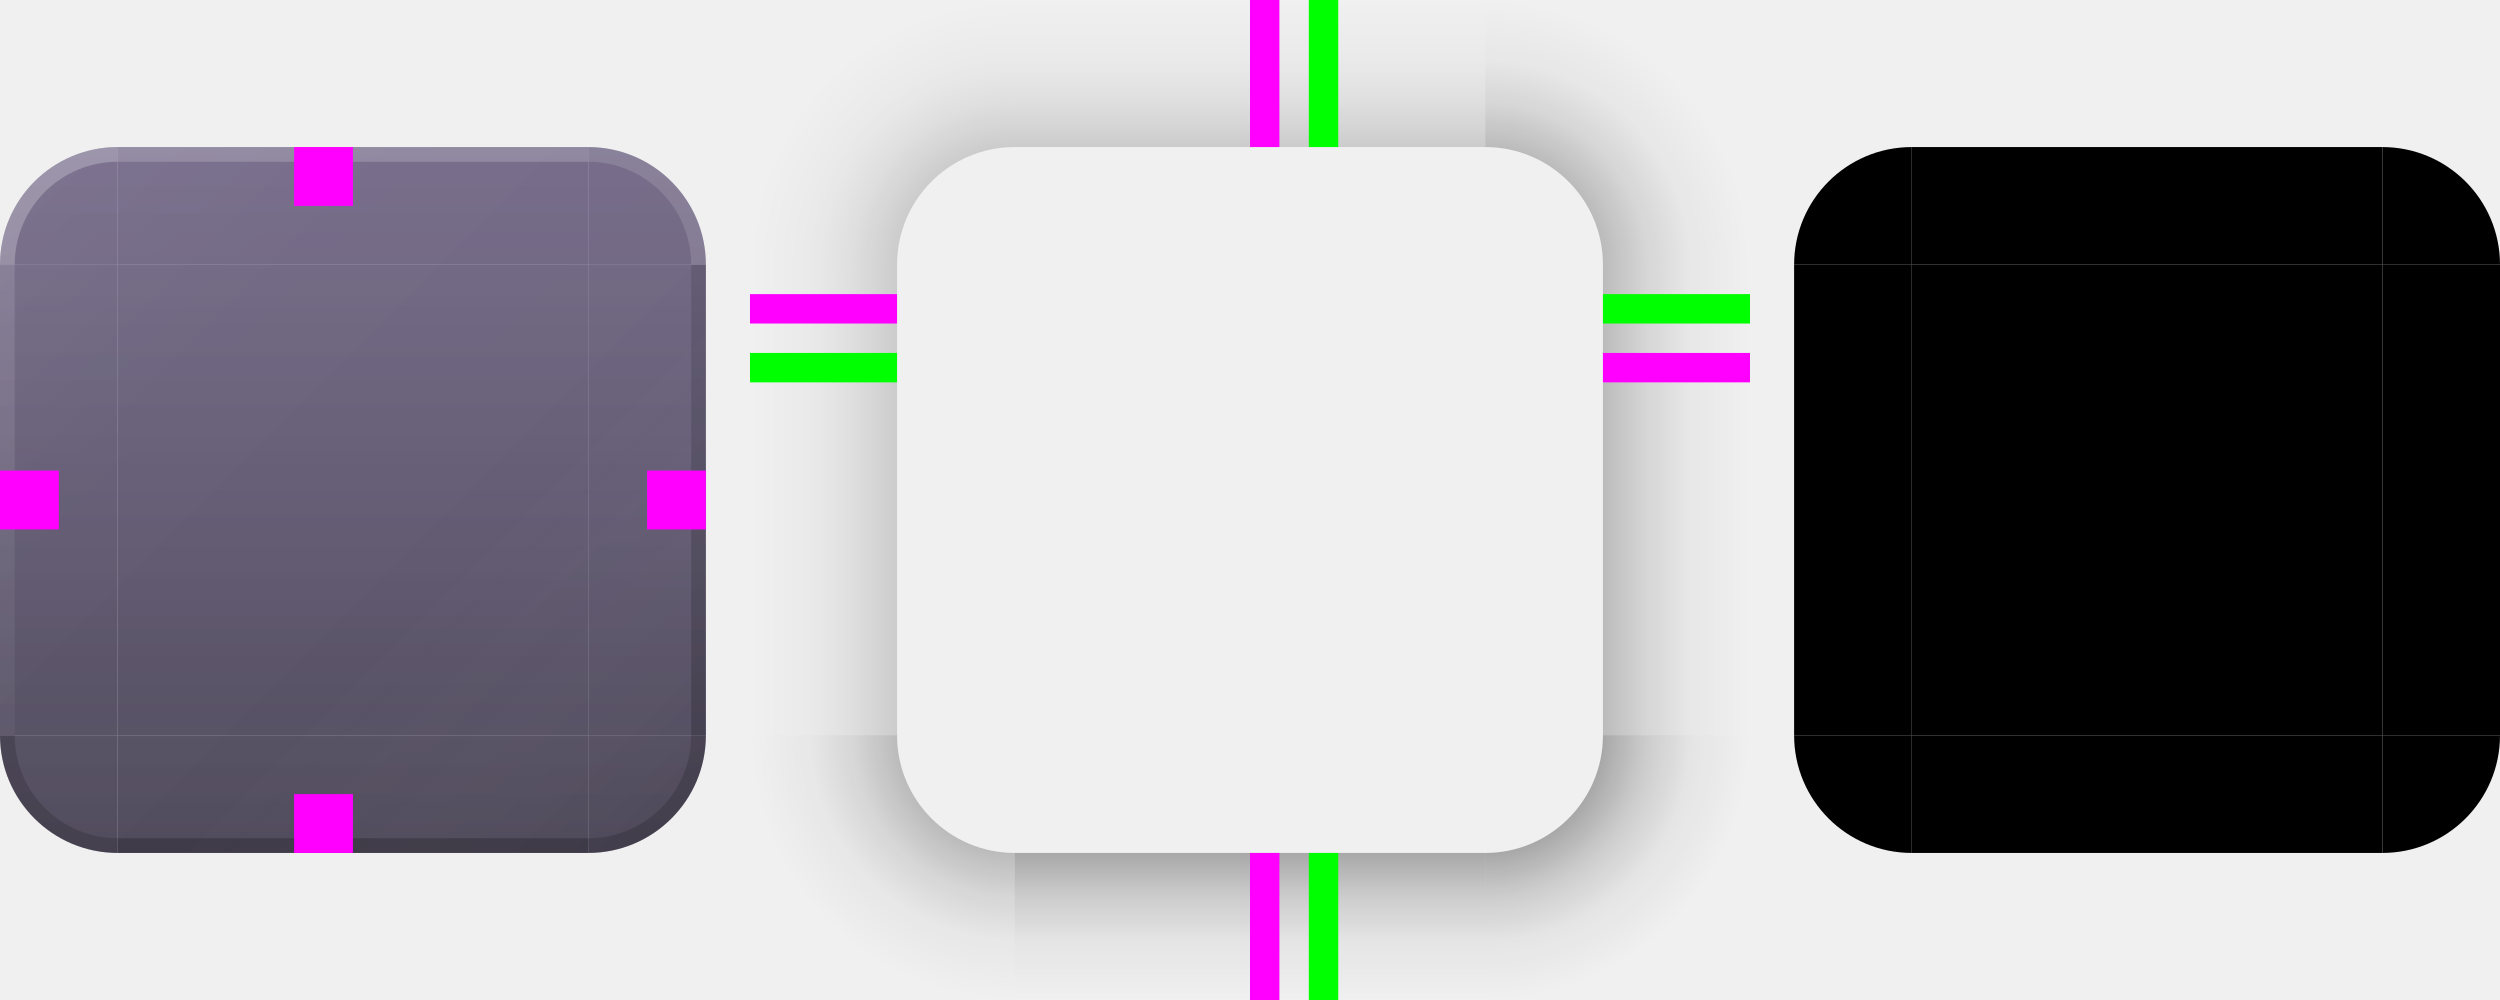
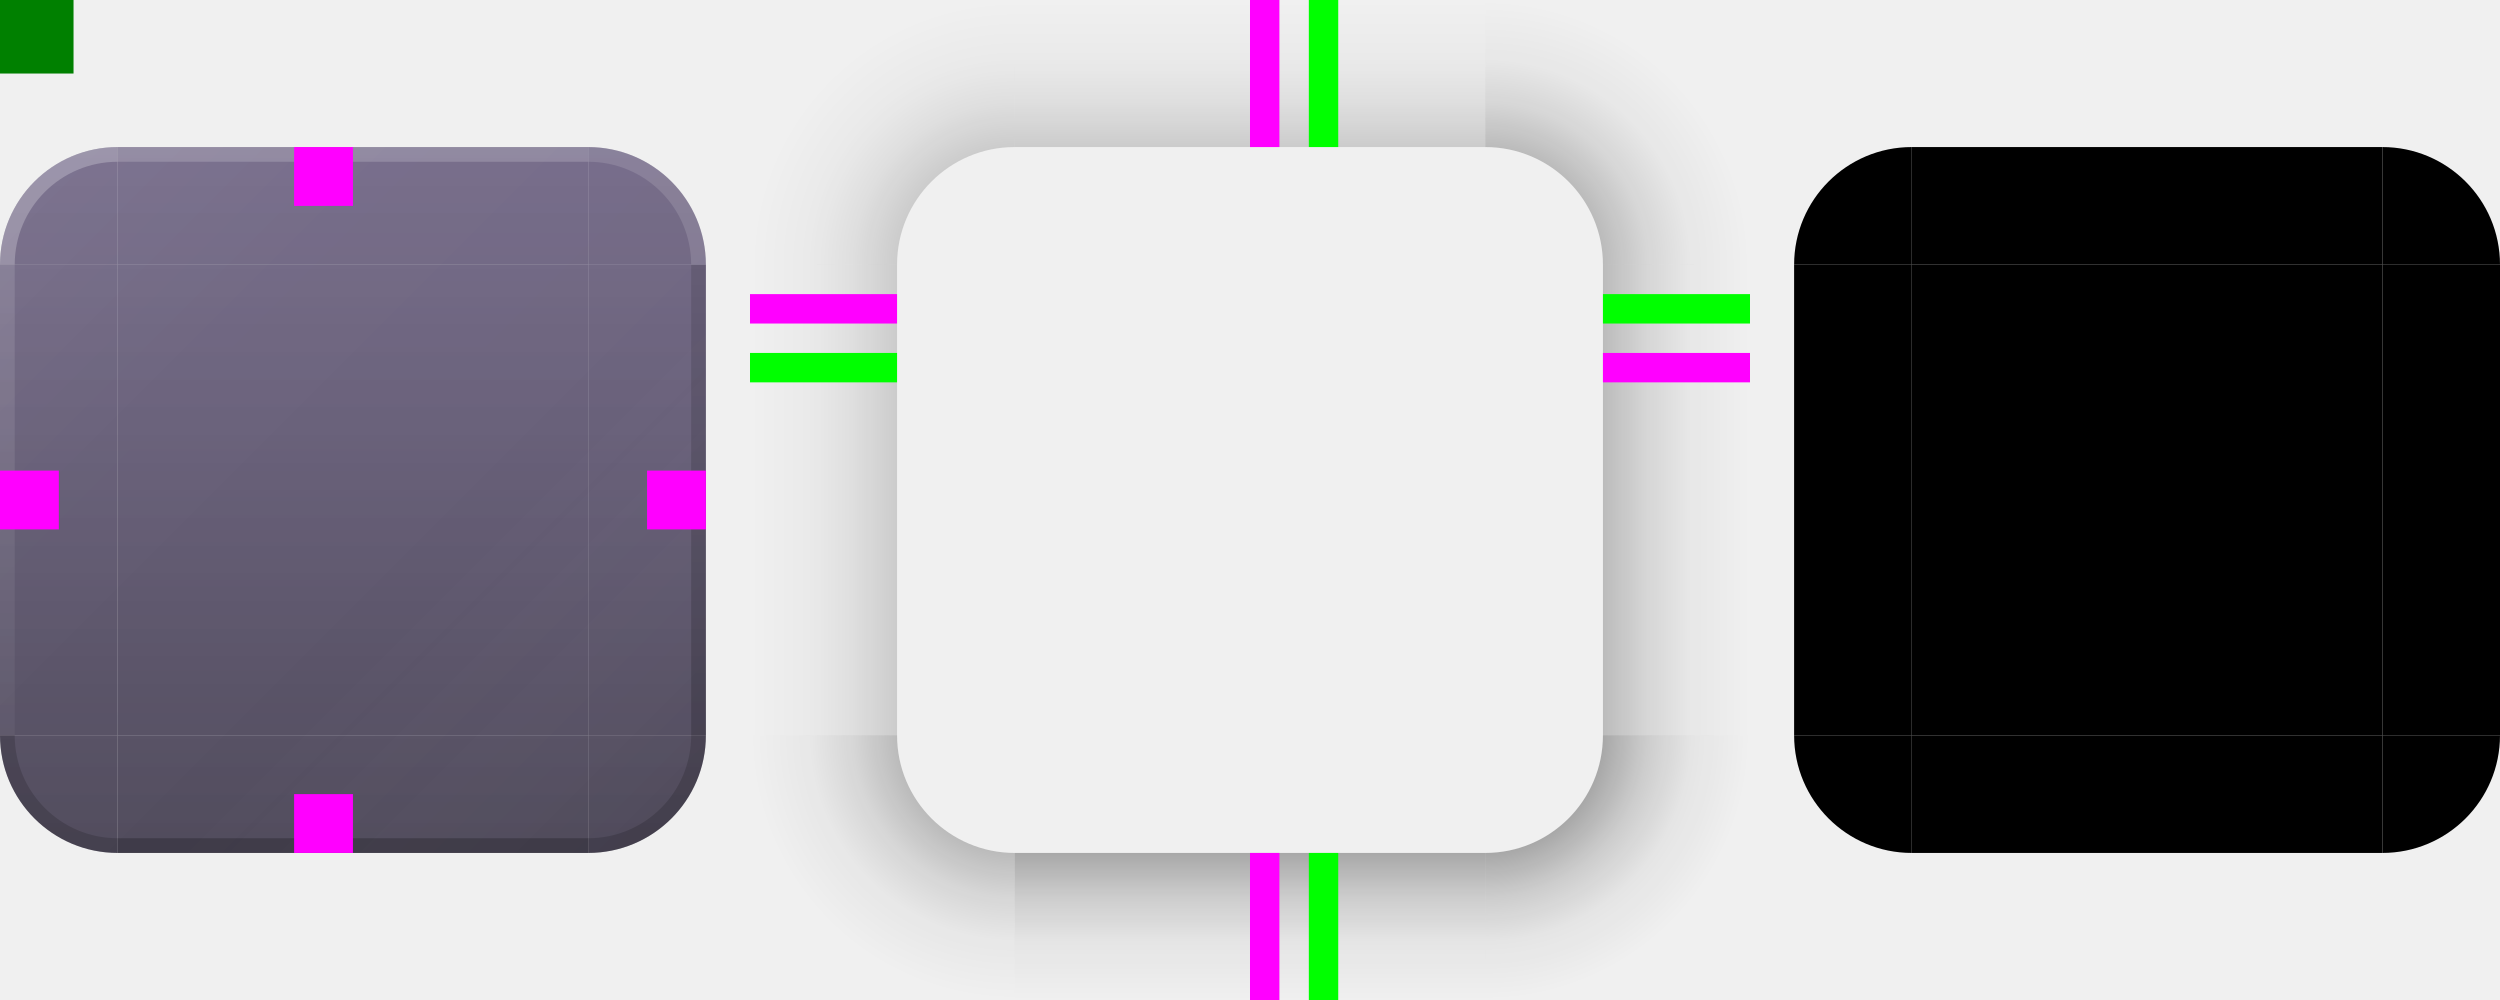
<svg xmlns="http://www.w3.org/2000/svg" version="1.1" width="170" height="68" viewBox="0 0 170 68">
  <defs>
    <linearGradient id="nx-fill" gradientUnits="userSpaceOnUse" x1="0" y1="10" x2="0" y2="58">
      <stop offset="0.0" stop-color="#2e1e4e" stop-opacity="0.62" />
      <stop offset="1.0" stop-color="#120b22" stop-opacity="0.72" />
    </linearGradient>
    <linearGradient id="nx-sheen" gradientUnits="userSpaceOnUse" x1="0" y1="10" x2="48" y2="58">
      <stop offset="0.0" stop-color="#ffffff" stop-opacity="0.055" />
      <stop offset="0.3" stop-color="#ffffff" stop-opacity="0.014" />
      <stop offset="0.62" stop-color="#ffffff" stop-opacity="0.0" />
      <stop offset="1.0" stop-color="#000000" stop-opacity="0.06" />
    </linearGradient>
    <linearGradient id="nx-edge-v" gradientUnits="userSpaceOnUse" x1="0" y1="10" x2="0" y2="58">
      <stop offset="0.0" stop-color="#ffffff" stop-opacity="0.14" />
      <stop offset="1.0" stop-color="#ffffff" stop-opacity="0.02" />
    </linearGradient>
    <linearGradient id="nx-edge-vr" gradientUnits="userSpaceOnUse" x1="0" y1="10" x2="0" y2="58">
      <stop offset="0.0" stop-color="#000000" stop-opacity="0.1" />
      <stop offset="1.0" stop-color="#000000" stop-opacity="0.2" />
    </linearGradient>
    <linearGradient id="nx-fill-thick" gradientUnits="userSpaceOnUse" x1="0" y1="82" x2="0" y2="114">
      <stop offset="0.0" stop-color="#2e1e4e" stop-opacity="0.62" />
      <stop offset="1.0" stop-color="#120b22" stop-opacity="0.72" />
    </linearGradient>
    <linearGradient id="nx-sh-top" gradientUnits="userSpaceOnUse" x1="0" y1="10" x2="0" y2="0">
      <stop offset="0.0" stop-color="#000000" stop-opacity="0.15" />
      <stop offset="0.3" stop-color="#000000" stop-opacity="0.073" />
      <stop offset="0.6" stop-color="#000000" stop-opacity="0.024" />
      <stop offset="1.0" stop-color="#000000" stop-opacity="0.0" />
    </linearGradient>
    <linearGradient id="nx-sh-bottom" gradientUnits="userSpaceOnUse" x1="0" y1="58" x2="0" y2="68">
      <stop offset="0.0" stop-color="#000000" stop-opacity="0.3" />
      <stop offset="0.3" stop-color="#000000" stop-opacity="0.147" />
      <stop offset="0.6" stop-color="#000000" stop-opacity="0.048" />
      <stop offset="1.0" stop-color="#000000" stop-opacity="0.0" />
    </linearGradient>
    <linearGradient id="nx-sh-left" gradientUnits="userSpaceOnUse" x1="61" y1="0" x2="51" y2="0">
      <stop offset="0.0" stop-color="#000000" stop-opacity="0.15" />
      <stop offset="0.3" stop-color="#000000" stop-opacity="0.073" />
      <stop offset="0.6" stop-color="#000000" stop-opacity="0.024" />
      <stop offset="1.0" stop-color="#000000" stop-opacity="0.0" />
    </linearGradient>
    <linearGradient id="nx-sh-right" gradientUnits="userSpaceOnUse" x1="109" y1="0" x2="119" y2="0">
      <stop offset="0.0" stop-color="#000000" stop-opacity="0.22" />
      <stop offset="0.3" stop-color="#000000" stop-opacity="0.108" />
      <stop offset="0.6" stop-color="#000000" stop-opacity="0.035" />
      <stop offset="1.0" stop-color="#000000" stop-opacity="0.0" />
    </linearGradient>
    <radialGradient id="nx-shc-topleft" gradientUnits="userSpaceOnUse" cx="69" cy="18" r="18">
      <stop offset="0" stop-color="#000000" stop-opacity="0.15" />
      <stop offset="0.444" stop-color="#000000" stop-opacity="0.15" />
      <stop offset="0.611" stop-color="#000000" stop-opacity="0.073" />
      <stop offset="0.778" stop-color="#000000" stop-opacity="0.024" />
      <stop offset="1.0" stop-color="#000000" stop-opacity="0.0" />
    </radialGradient>
    <radialGradient id="nx-shc-topright" gradientUnits="userSpaceOnUse" cx="101" cy="18" r="18">
      <stop offset="0" stop-color="#000000" stop-opacity="0.22" />
      <stop offset="0.444" stop-color="#000000" stop-opacity="0.22" />
      <stop offset="0.611" stop-color="#000000" stop-opacity="0.108" />
      <stop offset="0.778" stop-color="#000000" stop-opacity="0.035" />
      <stop offset="1.0" stop-color="#000000" stop-opacity="0.0" />
    </radialGradient>
    <radialGradient id="nx-shc-bottomleft" gradientUnits="userSpaceOnUse" cx="69" cy="50" r="18">
      <stop offset="0" stop-color="#000000" stop-opacity="0.22" />
      <stop offset="0.444" stop-color="#000000" stop-opacity="0.22" />
      <stop offset="0.611" stop-color="#000000" stop-opacity="0.108" />
      <stop offset="0.778" stop-color="#000000" stop-opacity="0.035" />
      <stop offset="1.0" stop-color="#000000" stop-opacity="0.0" />
    </radialGradient>
    <radialGradient id="nx-shc-bottomright" gradientUnits="userSpaceOnUse" cx="101" cy="50" r="18">
      <stop offset="0" stop-color="#000000" stop-opacity="0.3" />
      <stop offset="0.444" stop-color="#000000" stop-opacity="0.3" />
      <stop offset="0.611" stop-color="#000000" stop-opacity="0.147" />
      <stop offset="0.778" stop-color="#000000" stop-opacity="0.048" />
      <stop offset="1.0" stop-color="#000000" stop-opacity="0.0" />
    </radialGradient>
  </defs>
  <g id="topleft">
    <path d="M 0,18 H 8 V 10 A 8,8 0 0 0 0,18 Z" fill="url(#nx-fill)" />
    <path d="M 0,18 H 8 V 10 A 8,8 0 0 0 0,18 Z" fill="url(#nx-sheen)" />
    <path d="M 8,10 A 8,8 0 0 0 0,18 H 1 A 7,7 0 0 1 8,11 Z" fill="#ffffff" fill-opacity="0.240" />
  </g>
  <g id="top">
    <rect x="8" y="10" width="32" height="8" fill="url(#nx-fill)" />
    <rect x="8" y="10" width="32" height="8" fill="url(#nx-sheen)" />
    <rect x="8" y="10" width="32" height="1" fill="#ffffff" fill-opacity="0.180" />
  </g>
  <g id="topright">
    <path d="M 40,10 V 18 H 48 A 8,8 0 0 0 40,10 Z" fill="url(#nx-fill)" />
    <path d="M 40,10 V 18 H 48 A 8,8 0 0 0 40,10 Z" fill="url(#nx-sheen)" />
    <path d="M 48,18 A 8,8 0 0 0 40,10 V 11 A 7,7 0 0 1 47,18 Z" fill="#ffffff" fill-opacity="0.130" />
  </g>
  <g id="left">
    <rect x="0" y="18" width="8" height="32" fill="url(#nx-fill)" />
    <rect x="0" y="18" width="8" height="32" fill="url(#nx-sheen)" />
    <rect x="0" y="18" width="1" height="32" fill="url(#nx-edge-v)" />
  </g>
  <g id="center">
    <rect x="8" y="18" width="32" height="32" fill="url(#nx-fill)" />
    <rect x="8" y="18" width="32" height="32" fill="url(#nx-sheen)" />
  </g>
  <g id="right">
    <rect x="40" y="18" width="8" height="32" fill="url(#nx-fill)" />
    <rect x="40" y="18" width="8" height="32" fill="url(#nx-sheen)" />
    <rect x="47" y="18" width="1" height="32" fill="url(#nx-edge-vr)" />
  </g>
  <g id="bottomleft">
    <path d="M 8,58 V 50 H 0 A 8,8 0 0 0 8,58 Z" fill="url(#nx-fill)" />
    <path d="M 8,58 V 50 H 0 A 8,8 0 0 0 8,58 Z" fill="url(#nx-sheen)" />
    <path d="M 0,50 A 8,8 0 0 0 8,58 V 57 A 7,7 0 0 1 1,50 Z" fill="#000000" fill-opacity="0.16" />
  </g>
  <g id="bottom">
    <rect x="8" y="50" width="32" height="8" fill="url(#nx-fill)" />
    <rect x="8" y="50" width="32" height="8" fill="url(#nx-sheen)" />
    <rect x="8" y="57" width="32" height="1" fill="#000000" fill-opacity="0.22" />
  </g>
  <g id="bottomright">
    <path d="M 40,58 V 50 H 48 A 8,8 0 0 1 40,58 Z" fill="url(#nx-fill)" />
    <path d="M 40,58 V 50 H 48 A 8,8 0 0 1 40,58 Z" fill="url(#nx-sheen)" />
    <path d="M 48,50 A 8,8 0 0 1 40,58 V 57 A 7,7 0 0 0 47,50 Z" fill="#000000" fill-opacity="0.16" />
  </g>
+   <rect id="hint-stretch-borders" x="0" y="0" width="5" height="5" fill="#008000" />
  <rect id="hint-top-margin" x="20" y="10" width="4" height="4" fill="#ff00ff" />
  <rect id="hint-bottom-margin" x="20" y="54" width="4" height="4" fill="#ff00ff" />
  <rect id="hint-left-margin" x="0" y="32" width="4" height="4" fill="#ff00ff" />
  <rect id="hint-right-margin" x="44" y="32" width="4" height="4" fill="#ff00ff" />
  <rect id="hint-top-inset" x="20" y="10" width="4" height="0" fill="#00ff00" />
  <rect id="hint-bottom-inset" x="20" y="58" width="4" height="0" fill="#00ff00" />
  <rect id="hint-left-inset" x="0" y="32" width="0" height="4" fill="#00ff00" />
  <rect id="hint-right-inset" x="48" y="32" width="0" height="4" fill="#00ff00" />
  <rect id="thick-center" x="8" y="82" width="32" height="32" fill="url(#nx-fill-thick)" />
  <rect id="thick-hint-top-margin" x="8" y="74" width="4" height="8" fill="#800080" />
  <rect id="thick-hint-bottom-margin" x="16" y="114" width="4" height="8" fill="#800080" />
  <rect id="thick-hint-left-margin" x="0" y="82" width="8" height="4" fill="#800080" />
  <rect id="thick-hint-right-margin" x="48" y="82" width="8" height="4" fill="#800080" />
  <path id="mask-topleft" d="M 122,18 H 130 V 10 A 8,8 0 0 0 122,18 Z" fill="#000000" />
  <rect id="mask-top" x="130" y="10" width="32" height="8" fill="#000000" />
  <path id="mask-topright" d="M 162,10 V 18 H 170 A 8,8 0 0 0 162,10 Z" fill="#000000" />
  <rect id="mask-left" x="122" y="18" width="8" height="32" fill="#000000" />
  <rect id="mask-center" x="130" y="18" width="32" height="32" fill="#000000" />
  <rect id="mask-right" x="162" y="18" width="8" height="32" fill="#000000" />
  <path id="mask-bottomleft" d="M 130,58 V 50 H 122 A 8,8 0 0 0 130,58 Z" fill="#000000" />
  <rect id="mask-bottom" x="130" y="50" width="32" height="8" fill="#000000" />
  <path id="mask-bottomright" d="M 162,58 V 50 H 170 A 8,8 0 0 1 162,58 Z" fill="#000000" />
  <g id="shadow-topleft">
    <path d="M 69,10 A 8,8 0 0 0 61,18 H 51 V 0 H 69 Z" fill="url(#nx-shc-topleft)" />
    <path d="M 61,18 H 69 V 10 A 8,8 0 0 0 61,18 Z" fill="#000000" fill-opacity="0.001" />
  </g>
  <g id="shadow-top">
    <rect x="69" y="0" width="32" height="10" fill="url(#nx-sh-top)" />
    <rect x="69" y="10" width="32" height="8" fill="#000000" fill-opacity="0.001" />
  </g>
  <g id="shadow-topright">
    <path d="M 101,10 A 8,8 0 0 1 109,18 H 119 V 0 H 101 Z" fill="url(#nx-shc-topright)" />
    <path d="M 101,10 V 18 H 109 A 8,8 0 0 0 101,10 Z" fill="#000000" fill-opacity="0.001" />
  </g>
  <g id="shadow-left">
    <rect x="51" y="18" width="10" height="32" fill="url(#nx-sh-left)" />
    <rect x="61" y="18" width="8" height="32" fill="#000000" fill-opacity="0.001" />
  </g>
  <g id="shadow-center">
    <rect x="69" y="18" width="32" height="32" fill="#000000" fill-opacity="0.001" />
  </g>
  <g id="shadow-right">
    <rect x="109" y="18" width="10" height="32" fill="url(#nx-sh-right)" />
    <rect x="101" y="18" width="8" height="32" fill="#000000" fill-opacity="0.001" />
  </g>
  <g id="shadow-bottomleft">
    <path d="M 61,50 A 8,8 0 0 0 69,58 V 68 H 51 V 50 Z" fill="url(#nx-shc-bottomleft)" />
    <path d="M 69,58 V 50 H 61 A 8,8 0 0 0 69,58 Z" fill="#000000" fill-opacity="0.001" />
  </g>
  <g id="shadow-bottom">
    <rect x="69" y="58" width="32" height="10" fill="url(#nx-sh-bottom)" />
    <rect x="69" y="50" width="32" height="8" fill="#000000" fill-opacity="0.001" />
  </g>
  <g id="shadow-bottomright">
    <path d="M 109,50 A 8,8 0 0 1 101,58 V 68 H 119 V 50 Z" fill="url(#nx-shc-bottomright)" />
    <path d="M 101,58 V 50 H 109 A 8,8 0 0 1 101,58 Z" fill="#000000" fill-opacity="0.001" />
  </g>
  <rect id="shadow-hint-top-margin" x="85" y="0" width="2" height="10" fill="#ff00ff" />
  <rect id="shadow-hint-bottom-margin" x="85" y="58" width="2" height="10" fill="#ff00ff" />
  <rect id="shadow-hint-left-margin" x="51" y="20" width="10" height="2" fill="#ff00ff" />
  <rect id="shadow-hint-right-margin" x="109" y="24" width="10" height="2" fill="#ff00ff" />
  <rect id="shadow-hint-top-inset" x="89" y="0" width="2" height="10" fill="#00ff00" />
  <rect id="shadow-hint-bottom-inset" x="89" y="58" width="2" height="10" fill="#00ff00" />
  <rect id="shadow-hint-left-inset" x="51" y="24" width="10" height="2" fill="#00ff00" />
  <rect id="shadow-hint-right-inset" x="109" y="20" width="10" height="2" fill="#00ff00" />
</svg>
